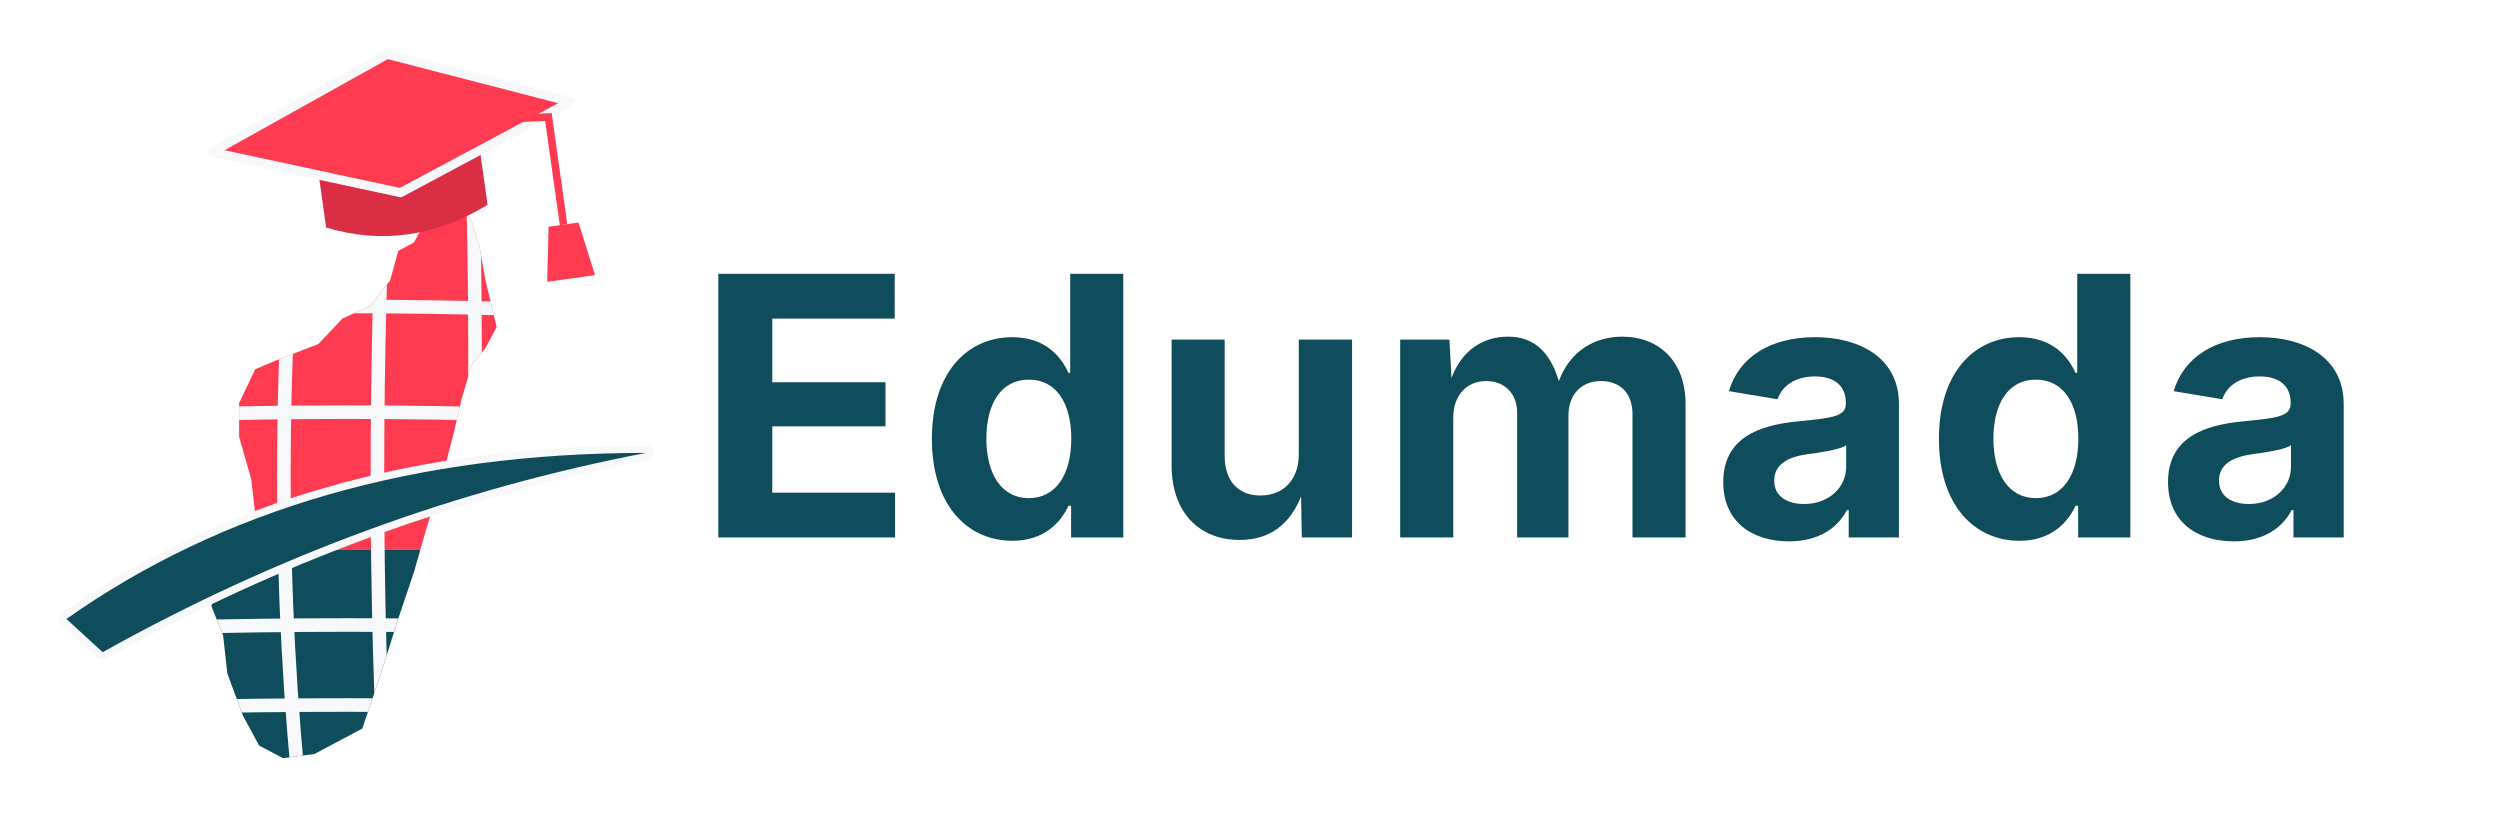
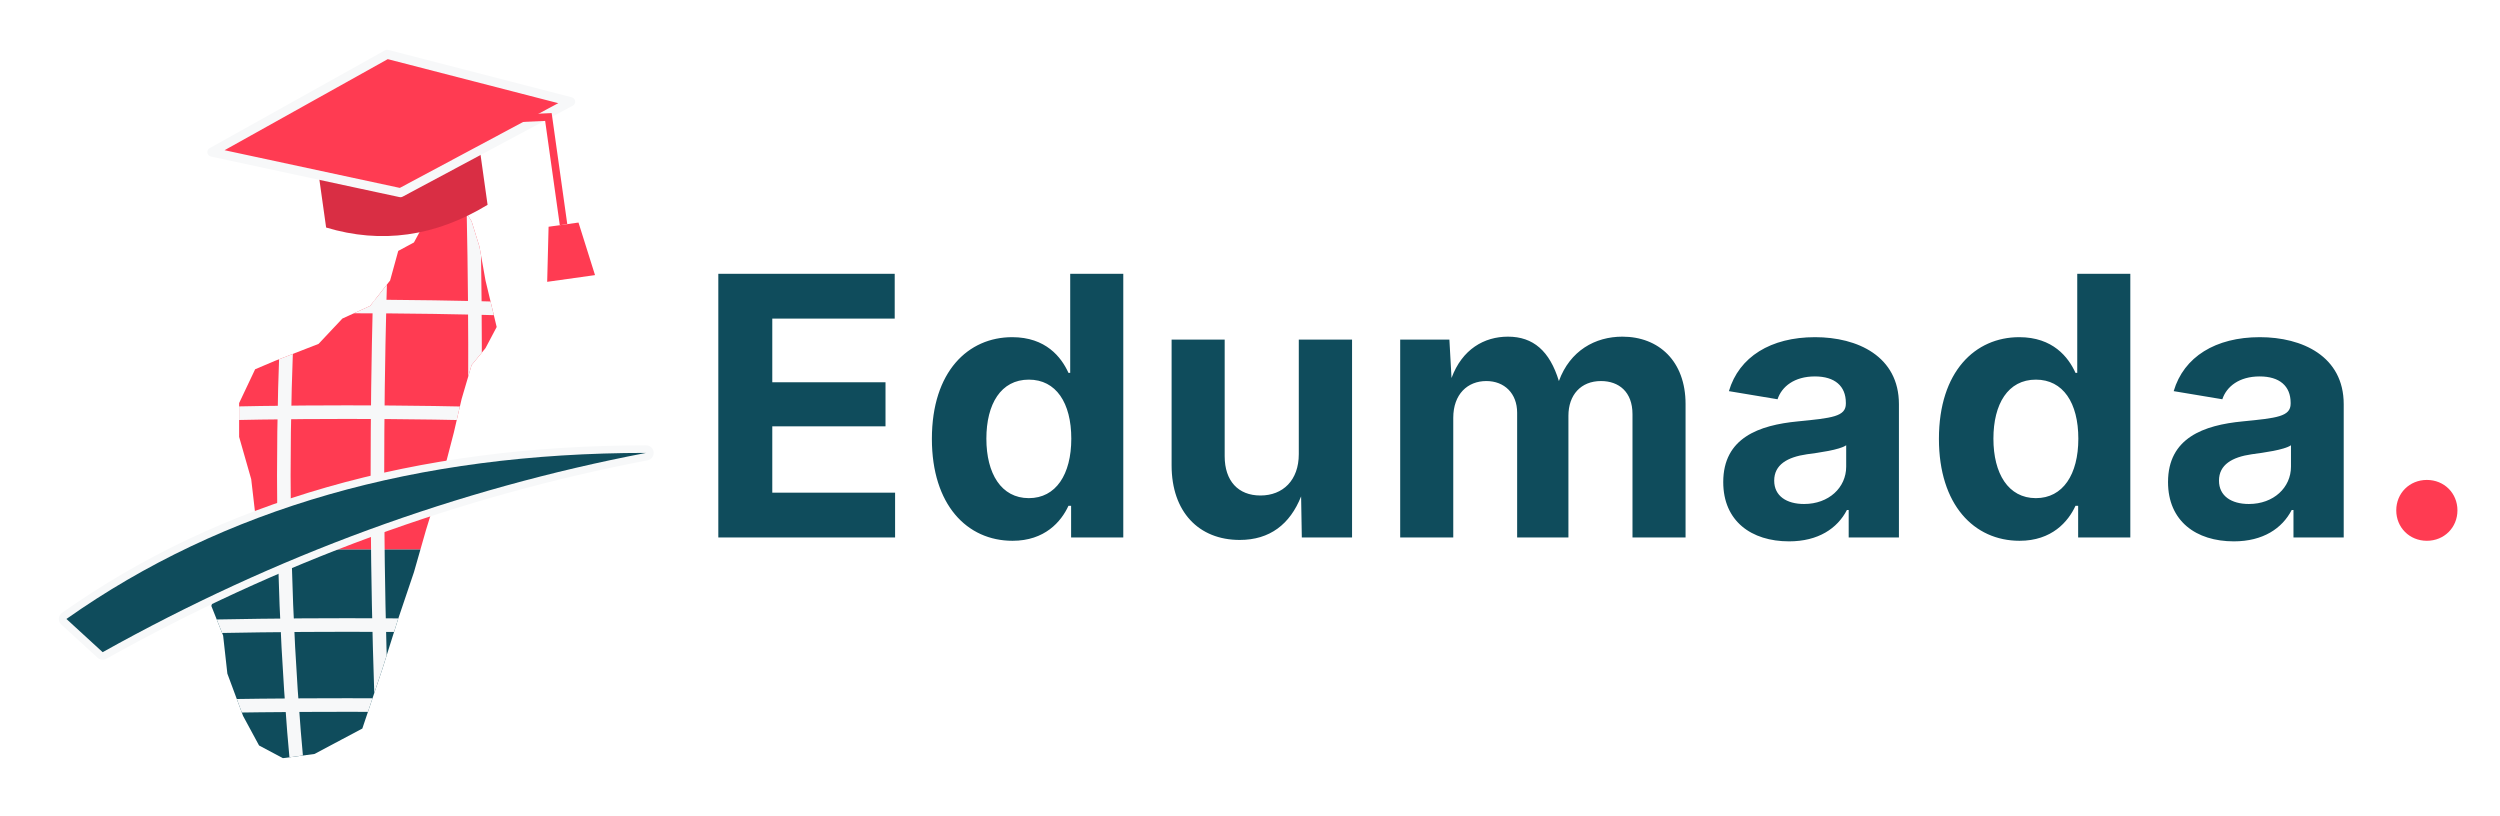
<svg xmlns="http://www.w3.org/2000/svg" viewBox="0 0 828 270" width="828" height="270">
  <defs>
    <clipPath id="mg">
      <path transform="translate(50 30)" d="M98.6 30.0 L100.9 34.9 L106.2 43.3 L108.8 51.7 L110.8 62.9 L114.5 78.3 L110.8 85.3 L106.2 90.9 L102.9 102.1 L100.3 113.3 L96.3 128.7 L91.1 145.5 L87.1 159.5 L81.9 174.9 L76.6 191.7 L70.0 211.3 L63.4 214.8 L54.2 219.7 L43.7 221.1 L35.8 216.9 L30.5 207.1 L25.3 193.1 L23.9 180.5 L20.0 170.7 L22.6 160.9 L29.2 149.7 L34.5 139.9 L33.2 128.7 L29.2 114.7 L29.2 103.5 L34.5 92.3 L41.1 89.5 L55.5 83.9 L63.4 75.5 L72.6 71.3 L79.2 62.9 L81.9 53.1 L87.1 50.3 L92.4 40.5 Z" />
    </clipPath>
  </defs>
  <g clip-path="url(#mg)">
    <rect x="0" y="0" width="230" height="182" fill="#FF3B52" />
    <rect x="0" y="182" width="230" height="100" fill="#0F4C5C" />
    <g stroke="#f7f8f9" stroke-width="4.5" fill="none">
      <path d="M0 105 Q115 98 230 105" />
      <path d="M0 140 Q115 133 230 140" />
      <path d="M0 210 Q115 204 230 210" />
      <path d="M0 236 Q115 231 230 236" />
      <path d="M100 40 Q88 160 100 270" />
      <path d="M128 40 Q122 160 128 270" />
      <path d="M156 40 Q160 160 152 270" />
    </g>
  </g>
  <path d="M22 205 Q100 150 214 150 Q120 168 34 216 Z" fill="#0F4C5C" stroke="#f7f8f9" stroke-width="5" stroke-linejoin="round" paint-order="stroke" />
  <g transform="rotate(-8 130 45)">
    <path d="M104 52 L104 72 Q130 84 158 72 L158 52 Z" fill="#D92E44" />
    <polygon points="70,42 132,18 190,42 130,64" fill="#FF3B52" stroke="#f7f8f9" stroke-width="3" stroke-linejoin="round" />
    <polyline points="130,41 182,46 182,82" fill="none" stroke="#FF3B52" stroke-width="2.5" />
    <path d="M177 82 L187 82 L190 100 L174 100 Z" fill="#FF3B52" />
  </g>
-   <text x="230" y="178" font-family="Inter, sans-serif" font-weight="700" font-size="120" letter-spacing="1" fill="#0F4C5C">Edumada</text>
+   <text x="230" y="178" font-family="Inter, sans-serif" font-weight="700" font-size="120" letter-spacing="1" fill="#0F4C5C">Edumada<tspan fill="#FF3B52">.</tspan>
+   </text>
</svg>
